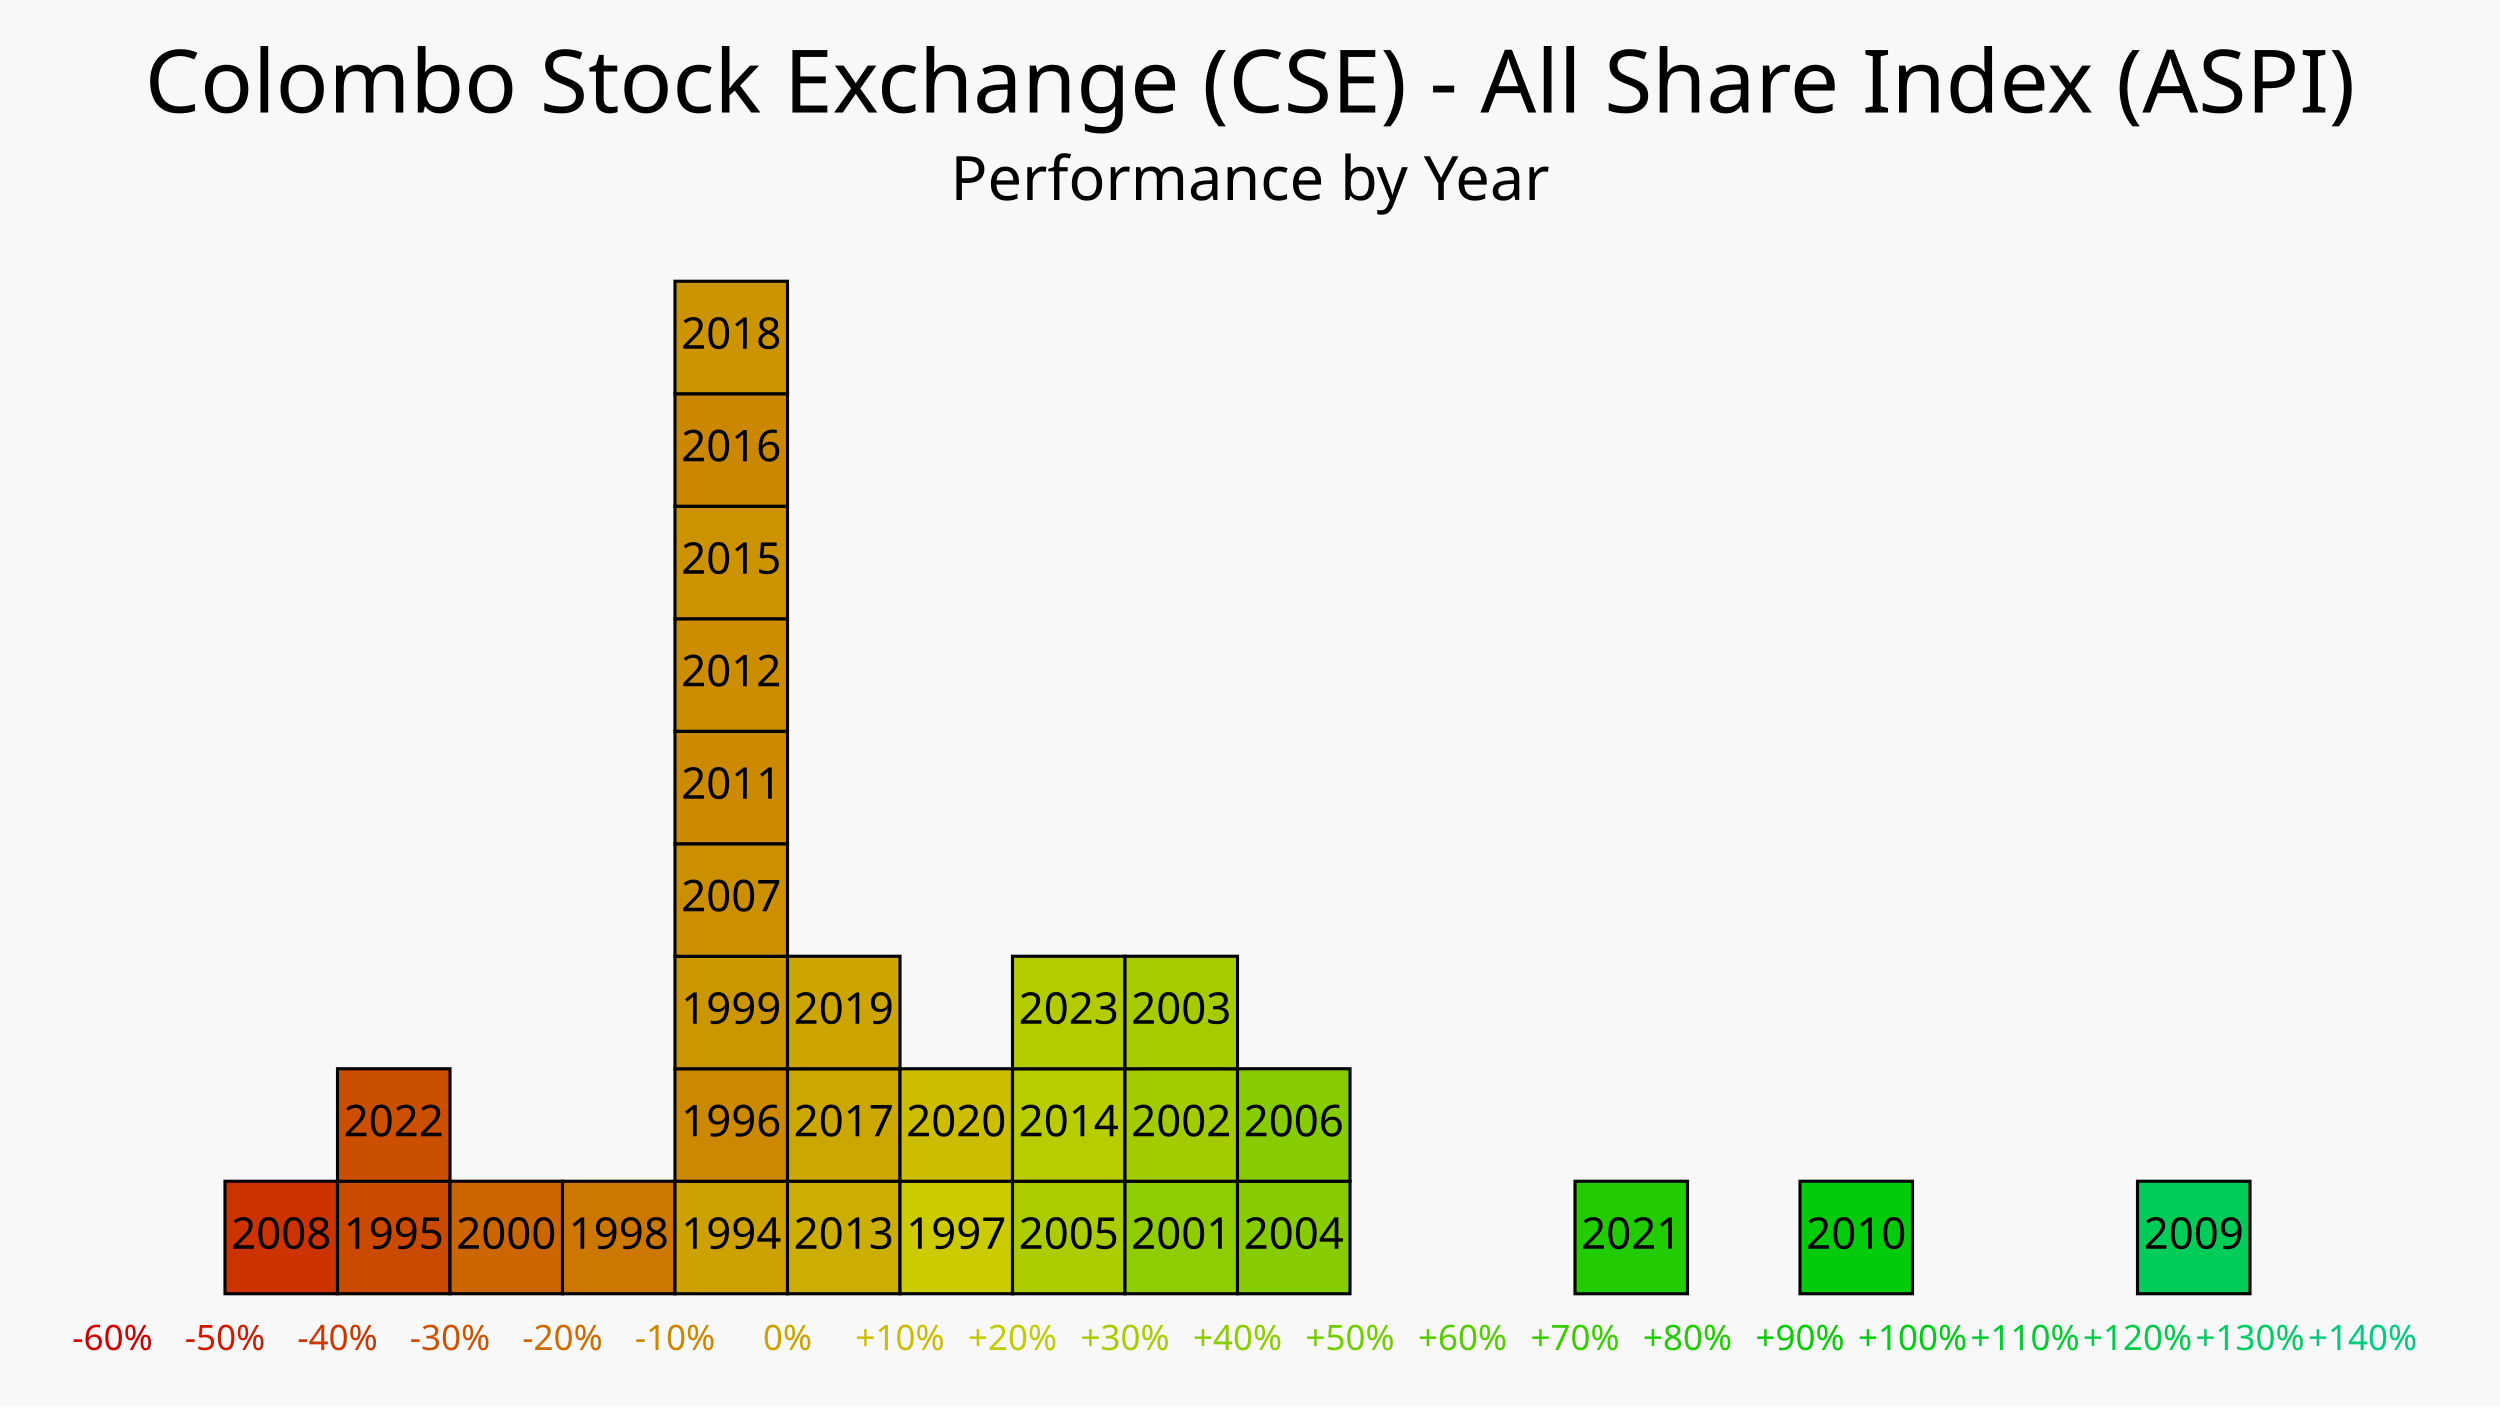
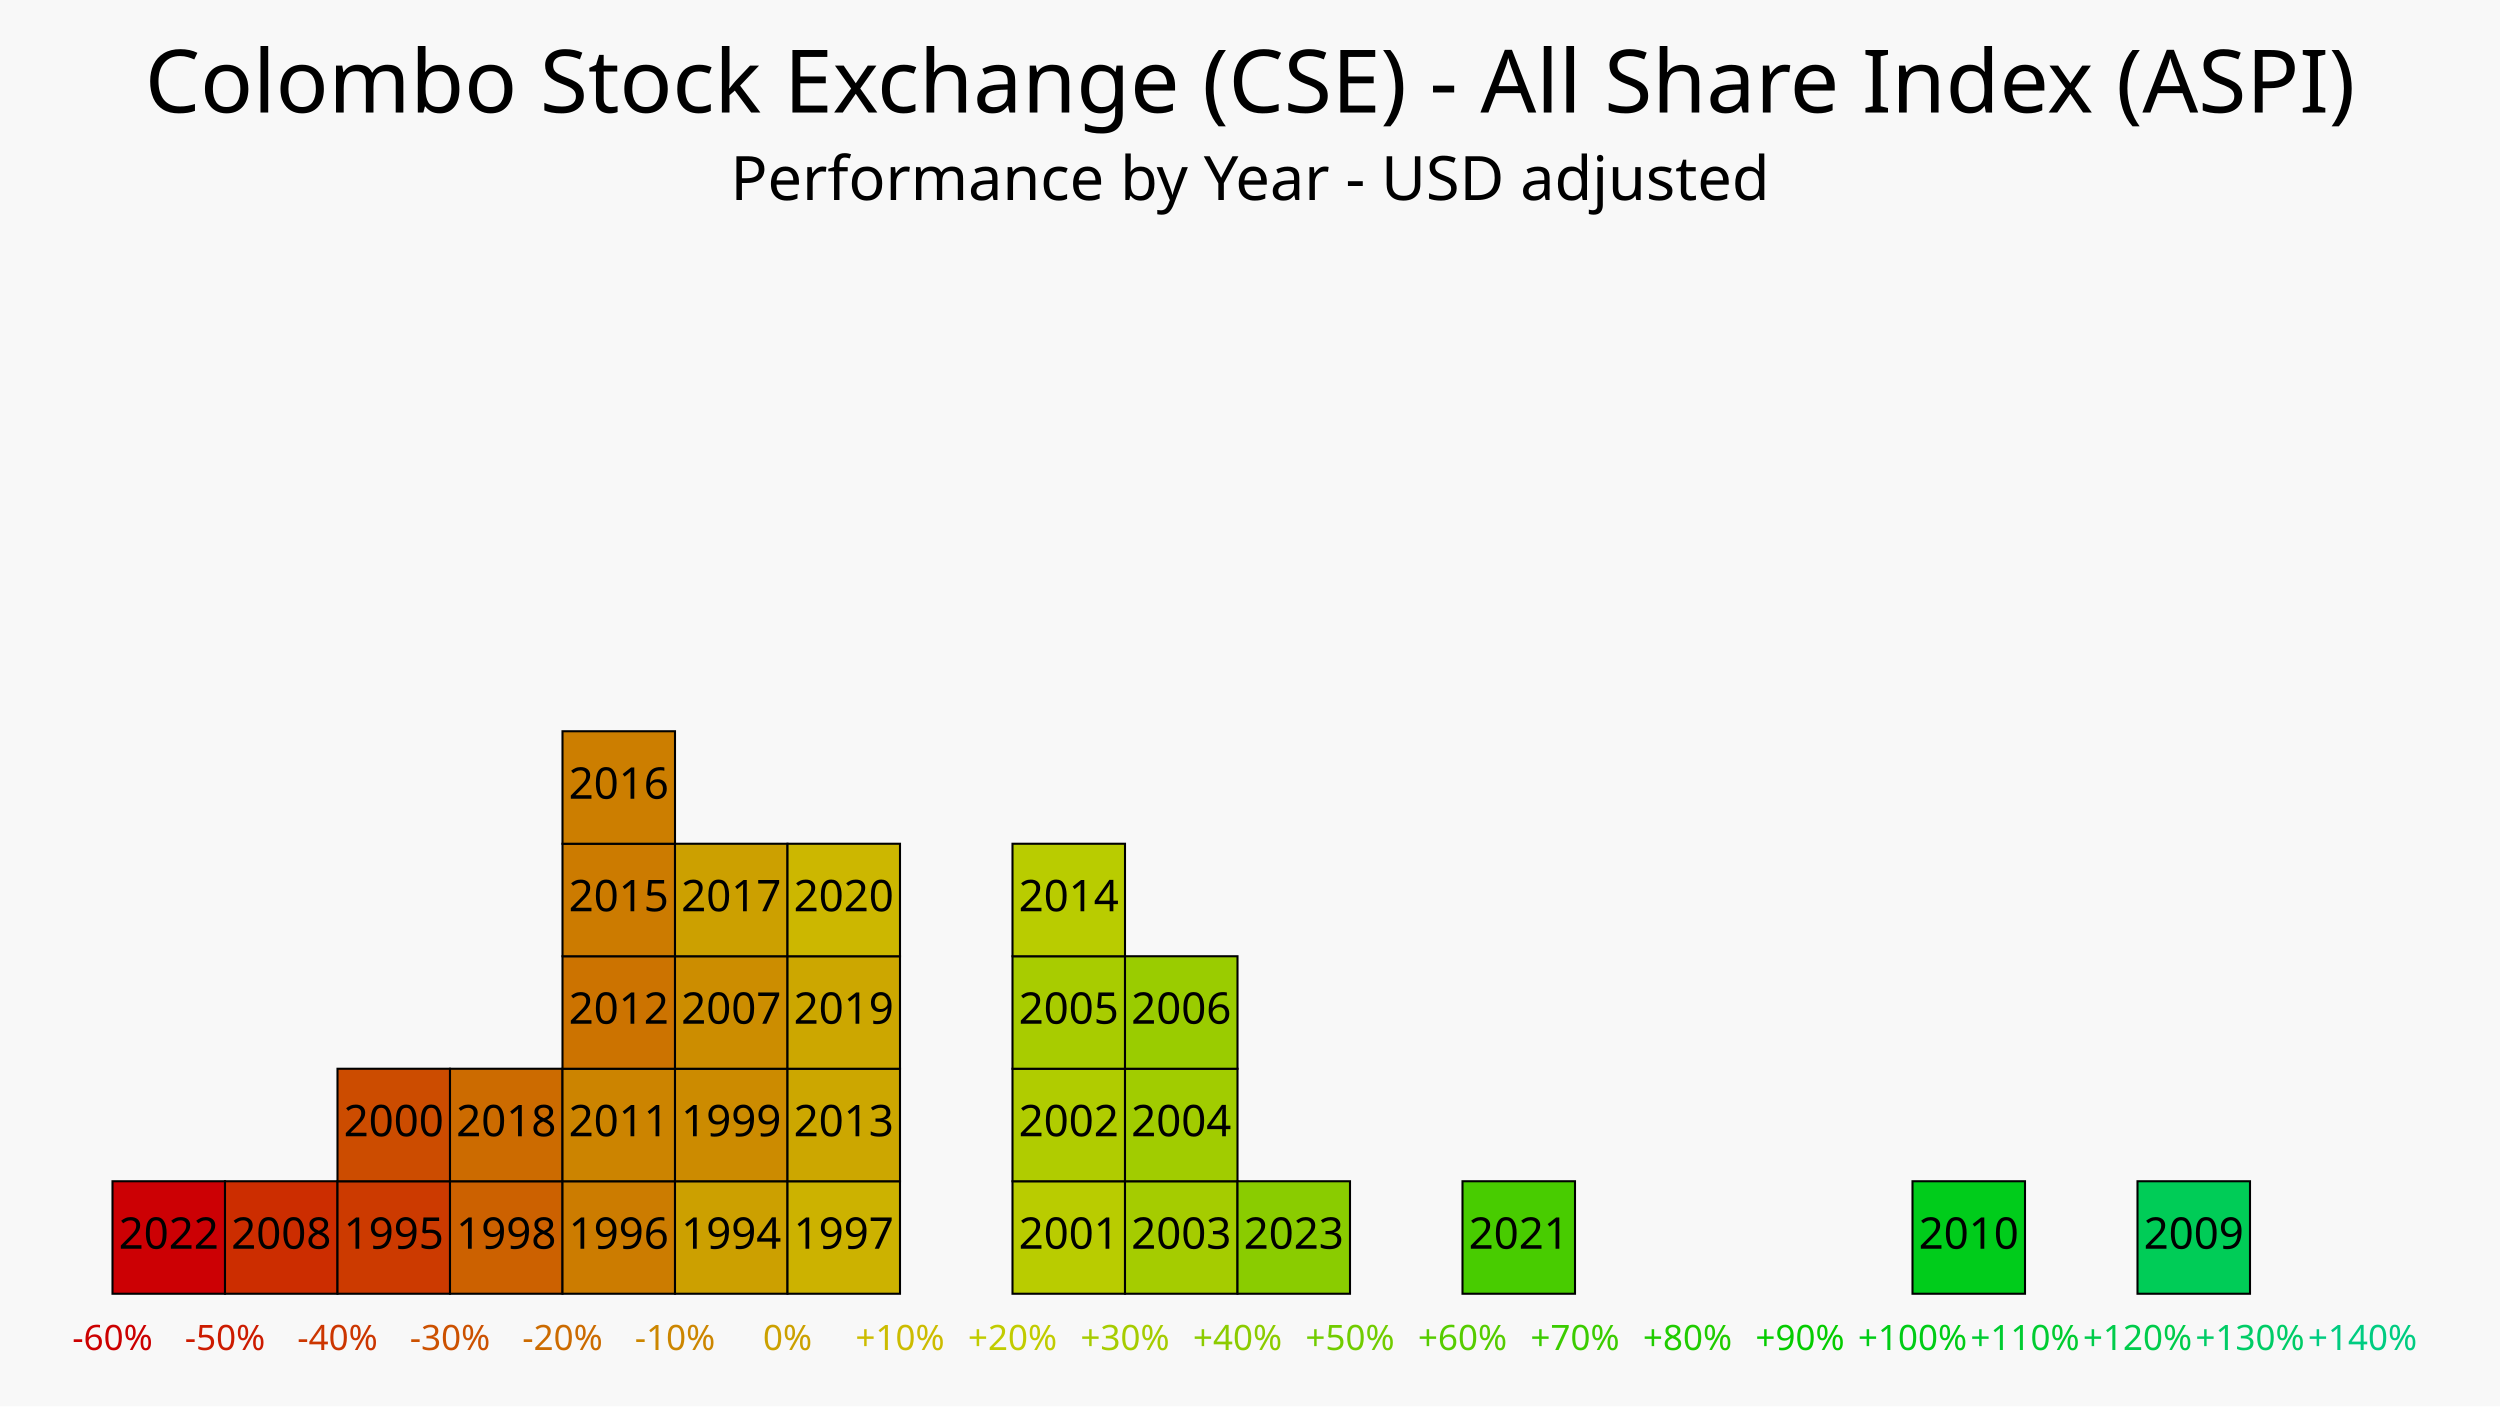
- <svg xmlns="http://www.w3.org/2000/svg" width="800" height="450">
-   <rect x="0" y="0" width="800" height="450" fill="#f8f8f8" />
-   <text x="36" y="432.0" fill="hsl(0.0,100%,40%)" text-anchor="middle" font-family="P22 Johnston Underground" font-size="11.2">-60%</text>
+ <svg xmlns="http://www.w3.org/2000/svg" width="1200" height="675">
+   <rect x="0" y="0" width="1200" height="675" fill="#f8f8f8" />
  <g>
-     <rect x="72" y="378.0" width="36" height="36" fill="hsl(15.119,100%,40%)" stroke="#000" />
-     <text x="90.0" y="399.6" fill="#000" text-anchor="middle" font-family="P22 Johnston Underground" font-size="14">2008</text>
+     <rect x="54" y="567.0" width="54" height="54" fill="hsl(-1.287,100%,40%)" stroke="#000" />
+     <text x="81.0" y="599.4" fill="#000" text-anchor="middle" font-family="P22 Johnston Underground" font-size="21">2022</text>
  </g>
-   <text x="72" y="432.0" fill="hsl(7.895,100%,40%)" text-anchor="middle" font-family="P22 Johnston Underground" font-size="11.2">-50%</text>
+   <text x="54" y="648.0" fill="hsl(0.0,100%,40%)" text-anchor="middle" font-family="P22 Johnston Underground" font-size="16.8">-60%</text>
  <g>
-     <rect x="108" y="378.0" width="36" height="36" fill="hsl(21.335,100%,40%)" stroke="#000" />
-     <text x="126.0" y="399.6" fill="#000" text-anchor="middle" font-family="P22 Johnston Underground" font-size="14">1995</text>
+     <rect x="108" y="567.0" width="54" height="54" fill="hsl(13.313,100%,40%)" stroke="#000" />
+     <text x="135.0" y="599.4" fill="#000" text-anchor="middle" font-family="P22 Johnston Underground" font-size="21">2008</text>
+   </g>
+   <text x="108" y="648.0" fill="hsl(7.895,100%,40%)" text-anchor="middle" font-family="P22 Johnston Underground" font-size="16.8">-50%</text>
+   <g>
+     <rect x="162" y="567.0" width="54" height="54" fill="hsl(16.998,100%,40%)" stroke="#000" />
+     <text x="189.0" y="599.4" fill="#000" text-anchor="middle" font-family="P22 Johnston Underground" font-size="21">1995</text>
  </g>
  <g>
-     <rect x="108" y="342.0" width="36" height="36" fill="hsl(23.328,100%,40%)" stroke="#000" />
-     <text x="126.0" y="363.6" fill="#000" text-anchor="middle" font-family="P22 Johnston Underground" font-size="14">2022</text>
+     <rect x="162" y="513.0" width="54" height="54" fill="hsl(22.298,100%,40%)" stroke="#000" />
+     <text x="189.0" y="545.4" fill="#000" text-anchor="middle" font-family="P22 Johnston Underground" font-size="21">2000</text>
  </g>
-   <text x="108" y="432.0" fill="hsl(15.789,100%,40%)" text-anchor="middle" font-family="P22 Johnston Underground" font-size="11.2">-40%</text>
+   <text x="162" y="648.0" fill="hsl(15.789,100%,40%)" text-anchor="middle" font-family="P22 Johnston Underground" font-size="16.8">-40%</text>
  <g>
-     <rect x="144" y="378.0" width="36" height="36" fill="hsl(30.133,100%,40%)" stroke="#000" />
-     <text x="162.0" y="399.6" fill="#000" text-anchor="middle" font-family="P22 Johnston Underground" font-size="14">2000</text>
-   </g>
-   <text x="144" y="432.0" fill="hsl(23.684,100%,40%)" text-anchor="middle" font-family="P22 Johnston Underground" font-size="11.2">-30%</text>
-   <g>
-     <rect x="180" y="378.0" width="36" height="36" fill="hsl(35.053,100%,40%)" stroke="#000" />
-     <text x="198.0" y="399.6" fill="#000" text-anchor="middle" font-family="P22 Johnston Underground" font-size="14">1998</text>
-   </g>
-   <text x="180" y="432.0" fill="hsl(31.579,100%,40%)" text-anchor="middle" font-family="P22 Johnston Underground" font-size="11.2">-20%</text>
-   <g>
-     <rect x="216" y="378.0" width="36" height="36" fill="hsl(47.327,100%,40%)" stroke="#000" />
-     <text x="234.0" y="399.6" fill="#000" text-anchor="middle" font-family="P22 Johnston Underground" font-size="14">1994</text>
+     <rect x="216" y="567.0" width="54" height="54" fill="hsl(28.631,100%,40%)" stroke="#000" />
+     <text x="243.0" y="599.4" fill="#000" text-anchor="middle" font-family="P22 Johnston Underground" font-size="21">1998</text>
  </g>
  <g>
-     <rect x="216" y="342.0" width="36" height="36" fill="hsl(40.253,100%,40%)" stroke="#000" />
-     <text x="234.0" y="363.6" fill="#000" text-anchor="middle" font-family="P22 Johnston Underground" font-size="14">1996</text>
+     <rect x="216" y="513.0" width="54" height="54" fill="hsl(31.414,100%,40%)" stroke="#000" />
+     <text x="243.0" y="545.4" fill="#000" text-anchor="middle" font-family="P22 Johnston Underground" font-size="21">2018</text>
+   </g>
+   <text x="216" y="648.0" fill="hsl(23.684,100%,40%)" text-anchor="middle" font-family="P22 Johnston Underground" font-size="16.8">-30%</text>
+   <g>
+     <rect x="270" y="567.0" width="54" height="54" fill="hsl(36.555,100%,40%)" stroke="#000" />
+     <text x="297.0" y="599.4" fill="#000" text-anchor="middle" font-family="P22 Johnston Underground" font-size="21">1996</text>
  </g>
  <g>
-     <rect x="216" y="306.0" width="36" height="36" fill="hsl(44.091,100%,40%)" stroke="#000" />
-     <text x="234.0" y="327.6" fill="#000" text-anchor="middle" font-family="P22 Johnston Underground" font-size="14">1999</text>
+     <rect x="270" y="513.0" width="54" height="54" fill="hsl(38.817,100%,40%)" stroke="#000" />
+     <text x="297.0" y="545.4" fill="#000" text-anchor="middle" font-family="P22 Johnston Underground" font-size="21">2011</text>
  </g>
  <g>
-     <rect x="216" y="270.0" width="36" height="36" fill="hsl(42.109,100%,40%)" stroke="#000" />
-     <text x="234.0" y="291.6" fill="#000" text-anchor="middle" font-family="P22 Johnston Underground" font-size="14">2007</text>
+     <rect x="270" y="459.0" width="54" height="54" fill="hsl(33.835,100%,40%)" stroke="#000" />
+     <text x="297.0" y="491.4" fill="#000" text-anchor="middle" font-family="P22 Johnston Underground" font-size="21">2012</text>
  </g>
  <g>
-     <rect x="216" y="234.0" width="36" height="36" fill="hsl(40.689,100%,40%)" stroke="#000" />
-     <text x="234.0" y="255.6" fill="#000" text-anchor="middle" font-family="P22 Johnston Underground" font-size="14">2011</text>
+     <rect x="270" y="405.0" width="54" height="54" fill="hsl(36.287,100%,40%)" stroke="#000" />
+     <text x="297.0" y="437.4" fill="#000" text-anchor="middle" font-family="P22 Johnston Underground" font-size="21">2015</text>
  </g>
  <g>
-     <rect x="216" y="198.0" width="36" height="36" fill="hsl(41.76,100%,40%)" stroke="#000" />
-     <text x="234.0" y="219.6" fill="#000" text-anchor="middle" font-family="P22 Johnston Underground" font-size="14">2012</text>
+     <rect x="270" y="351.0" width="54" height="54" fill="hsl(37.111,100%,40%)" stroke="#000" />
+     <text x="297.0" y="383.4" fill="#000" text-anchor="middle" font-family="P22 Johnston Underground" font-size="21">2016</text>
+   </g>
+   <text x="270" y="648.0" fill="hsl(31.579,100%,40%)" text-anchor="middle" font-family="P22 Johnston Underground" font-size="16.8">-20%</text>
+   <g>
+     <rect x="324" y="567.0" width="54" height="54" fill="hsl(46.945,100%,40%)" stroke="#000" />
+     <text x="351.0" y="599.4" fill="#000" text-anchor="middle" font-family="P22 Johnston Underground" font-size="21">1994</text>
  </g>
  <g>
-     <rect x="216" y="162.0" width="36" height="36" fill="hsl(42.98,100%,40%)" stroke="#000" />
-     <text x="234.0" y="183.6" fill="#000" text-anchor="middle" font-family="P22 Johnston Underground" font-size="14">2015</text>
+     <rect x="324" y="513.0" width="54" height="54" fill="hsl(40.815,100%,40%)" stroke="#000" />
+     <text x="351.0" y="545.4" fill="#000" text-anchor="middle" font-family="P22 Johnston Underground" font-size="21">1999</text>
  </g>
  <g>
-     <rect x="216" y="126.0" width="36" height="36" fill="hsl(39.736,100%,40%)" stroke="#000" />
-     <text x="234.0" y="147.6" fill="#000" text-anchor="middle" font-family="P22 Johnston Underground" font-size="14">2016</text>
+     <rect x="324" y="459.0" width="54" height="54" fill="hsl(41.431,100%,40%)" stroke="#000" />
+     <text x="351.0" y="491.4" fill="#000" text-anchor="middle" font-family="P22 Johnston Underground" font-size="21">2007</text>
  </g>
  <g>
-     <rect x="216" y="90.0" width="36" height="36" fill="hsl(43.455,100%,40%)" stroke="#000" />
-     <text x="234.0" y="111.6" fill="#000" text-anchor="middle" font-family="P22 Johnston Underground" font-size="14">2018</text>
+     <rect x="324" y="405.0" width="54" height="54" fill="hsl(47.196,100%,40%)" stroke="#000" />
+     <text x="351.0" y="437.4" fill="#000" text-anchor="middle" font-family="P22 Johnston Underground" font-size="21">2017</text>
  </g>
-   <text x="216" y="432.0" fill="hsl(39.474,100%,40%)" text-anchor="middle" font-family="P22 Johnston Underground" font-size="11.2">-10%</text>
+   <text x="324" y="648.0" fill="hsl(39.474,100%,40%)" text-anchor="middle" font-family="P22 Johnston Underground" font-size="16.8">-10%</text>
  <g>
-     <rect x="252" y="378.0" width="36" height="36" fill="hsl(51.143,100%,40%)" stroke="#000" />
-     <text x="270.0" y="399.6" fill="#000" text-anchor="middle" font-family="P22 Johnston Underground" font-size="14">2013</text>
+     <rect x="378" y="567.0" width="54" height="54" fill="hsl(52.367,100%,40%)" stroke="#000" />
+     <text x="405.0" y="599.4" fill="#000" text-anchor="middle" font-family="P22 Johnston Underground" font-size="21">1997</text>
  </g>
  <g>
-     <rect x="252" y="342.0" width="36" height="36" fill="hsl(49.169,100%,40%)" stroke="#000" />
-     <text x="270.0" y="363.6" fill="#000" text-anchor="middle" font-family="P22 Johnston Underground" font-size="14">2017</text>
+     <rect x="378" y="513.0" width="54" height="54" fill="hsl(49.151,100%,40%)" stroke="#000" />
+     <text x="405.0" y="545.4" fill="#000" text-anchor="middle" font-family="P22 Johnston Underground" font-size="21">2013</text>
  </g>
  <g>
-     <rect x="252" y="306.0" width="36" height="36" fill="hsl(48.385,100%,40%)" stroke="#000" />
-     <text x="270.0" y="327.6" fill="#000" text-anchor="middle" font-family="P22 Johnston Underground" font-size="14">2019</text>
-   </g>
-   <text x="252" y="432.0" fill="hsl(47.368,100%,40%)" text-anchor="middle" font-family="P22 Johnston Underground" font-size="11.2">0%</text>
-   <g>
-     <rect x="288" y="378.0" width="36" height="36" fill="hsl(59.795,100%,40%)" stroke="#000" />
-     <text x="306.0" y="399.6" fill="#000" text-anchor="middle" font-family="P22 Johnston Underground" font-size="14">1997</text>
+     <rect x="378" y="459.0" width="54" height="54" fill="hsl(49.079,100%,40%)" stroke="#000" />
+     <text x="405.0" y="491.4" fill="#000" text-anchor="middle" font-family="P22 Johnston Underground" font-size="21">2019</text>
  </g>
  <g>
-     <rect x="288" y="342.0" width="36" height="36" fill="hsl(55.602,100%,40%)" stroke="#000" />
-     <text x="306.0" y="363.6" fill="#000" text-anchor="middle" font-family="P22 Johnston Underground" font-size="14">2020</text>
+     <rect x="378" y="405.0" width="54" height="54" fill="hsl(53.929,100%,40%)" stroke="#000" />
+     <text x="405.0" y="437.4" fill="#000" text-anchor="middle" font-family="P22 Johnston Underground" font-size="21">2020</text>
  </g>
-   <text x="288" y="432.0" fill="hsl(55.263,100%,40%)" text-anchor="middle" font-family="P22 Johnston Underground" font-size="11.2">+10%</text>
+   <text x="378" y="648.0" fill="hsl(47.368,100%,40%)" text-anchor="middle" font-family="P22 Johnston Underground" font-size="16.8">0%</text>
+   <text x="432" y="648.0" fill="hsl(55.263,100%,40%)" text-anchor="middle" font-family="P22 Johnston Underground" font-size="16.8">+10%</text>
  <g>
-     <rect x="324" y="378.0" width="36" height="36" fill="hsl(69.127,100%,40%)" stroke="#000" />
-     <text x="342.0" y="399.6" fill="#000" text-anchor="middle" font-family="P22 Johnston Underground" font-size="14">2005</text>
+     <rect x="486" y="567.0" width="54" height="54" fill="hsl(65.636,100%,40%)" stroke="#000" />
+     <text x="513.0" y="599.4" fill="#000" text-anchor="middle" font-family="P22 Johnston Underground" font-size="21">2001</text>
  </g>
  <g>
-     <rect x="324" y="342.0" width="36" height="36" fill="hsl(65.865,100%,40%)" stroke="#000" />
-     <text x="342.0" y="363.6" fill="#000" text-anchor="middle" font-family="P22 Johnston Underground" font-size="14">2014</text>
+     <rect x="486" y="513.0" width="54" height="54" fill="hsl(68.125,100%,40%)" stroke="#000" />
+     <text x="513.0" y="545.4" fill="#000" text-anchor="middle" font-family="P22 Johnston Underground" font-size="21">2002</text>
  </g>
  <g>
-     <rect x="324" y="306.0" width="36" height="36" fill="hsl(67.497,100%,40%)" stroke="#000" />
-     <text x="342.0" y="327.6" fill="#000" text-anchor="middle" font-family="P22 Johnston Underground" font-size="14">2023</text>
-   </g>
-   <text x="324" y="432.0" fill="hsl(63.158,100%,40%)" text-anchor="middle" font-family="P22 Johnston Underground" font-size="11.2">+20%</text>
-   <g>
-     <rect x="360" y="378.0" width="36" height="36" fill="hsl(77.943,100%,40%)" stroke="#000" />
-     <text x="378.0" y="399.6" fill="#000" text-anchor="middle" font-family="P22 Johnston Underground" font-size="14">2001</text>
+     <rect x="486" y="459.0" width="54" height="54" fill="hsl(70.474,100%,40%)" stroke="#000" />
+     <text x="513.0" y="491.4" fill="#000" text-anchor="middle" font-family="P22 Johnston Underground" font-size="21">2005</text>
  </g>
  <g>
-     <rect x="360" y="342.0" width="36" height="36" fill="hsl(71.984,100%,40%)" stroke="#000" />
-     <text x="378.0" y="363.6" fill="#000" text-anchor="middle" font-family="P22 Johnston Underground" font-size="14">2002</text>
+     <rect x="486" y="405.0" width="54" height="54" fill="hsl(65.512,100%,40%)" stroke="#000" />
+     <text x="513.0" y="437.4" fill="#000" text-anchor="middle" font-family="P22 Johnston Underground" font-size="21">2014</text>
+   </g>
+   <text x="486" y="648.0" fill="hsl(63.158,100%,40%)" text-anchor="middle" font-family="P22 Johnston Underground" font-size="16.8">+20%</text>
+   <g>
+     <rect x="540" y="567.0" width="54" height="54" fill="hsl(71.367,100%,40%)" stroke="#000" />
+     <text x="567.0" y="599.4" fill="#000" text-anchor="middle" font-family="P22 Johnston Underground" font-size="21">2003</text>
  </g>
  <g>
-     <rect x="360" y="306.0" width="36" height="36" fill="hsl(71.313,100%,40%)" stroke="#000" />
-     <text x="378.0" y="327.6" fill="#000" text-anchor="middle" font-family="P22 Johnston Underground" font-size="14">2003</text>
-   </g>
-   <text x="360" y="432.0" fill="hsl(71.053,100%,40%)" text-anchor="middle" font-family="P22 Johnston Underground" font-size="11.2">+30%</text>
-   <g>
-     <rect x="396" y="378.0" width="36" height="36" fill="hsl(80.429,100%,40%)" stroke="#000" />
-     <text x="414.0" y="399.6" fill="#000" text-anchor="middle" font-family="P22 Johnston Underground" font-size="14">2004</text>
+     <rect x="540" y="513.0" width="54" height="54" fill="hsl(72.63,100%,40%)" stroke="#000" />
+     <text x="567.0" y="545.4" fill="#000" text-anchor="middle" font-family="P22 Johnston Underground" font-size="21">2004</text>
  </g>
  <g>
-     <rect x="396" y="342.0" width="36" height="36" fill="hsl(80.231,100%,40%)" stroke="#000" />
-     <text x="414.0" y="363.6" fill="#000" text-anchor="middle" font-family="P22 Johnston Underground" font-size="14">2006</text>
+     <rect x="540" y="459.0" width="54" height="54" fill="hsl(74.67,100%,40%)" stroke="#000" />
+     <text x="567.0" y="491.4" fill="#000" text-anchor="middle" font-family="P22 Johnston Underground" font-size="21">2006</text>
  </g>
-   <text x="396" y="432.0" fill="hsl(78.947,100%,40%)" text-anchor="middle" font-family="P22 Johnston Underground" font-size="11.2">+40%</text>
-   <text x="432" y="432.0" fill="hsl(86.842,100%,40%)" text-anchor="middle" font-family="P22 Johnston Underground" font-size="11.2">+50%</text>
-   <text x="468" y="432.0" fill="hsl(94.737,100%,40%)" text-anchor="middle" font-family="P22 Johnston Underground" font-size="11.2">+60%</text>
+   <text x="540" y="648.0" fill="hsl(71.053,100%,40%)" text-anchor="middle" font-family="P22 Johnston Underground" font-size="16.8">+30%</text>
  <g>
-     <rect x="504" y="378.0" width="36" height="36" fill="hsl(110.414,100%,40%)" stroke="#000" />
-     <text x="522.0" y="399.6" fill="#000" text-anchor="middle" font-family="P22 Johnston Underground" font-size="14">2021</text>
+     <rect x="594" y="567.0" width="54" height="54" fill="hsl(79.491,100%,40%)" stroke="#000" />
+     <text x="621.0" y="599.4" fill="#000" text-anchor="middle" font-family="P22 Johnston Underground" font-size="21">2023</text>
  </g>
-   <text x="504" y="432.0" fill="hsl(102.632,100%,40%)" text-anchor="middle" font-family="P22 Johnston Underground" font-size="11.2">+70%</text>
-   <text x="540" y="432.0" fill="hsl(110.526,100%,40%)" text-anchor="middle" font-family="P22 Johnston Underground" font-size="11.2">+80%</text>
+   <text x="594" y="648.0" fill="hsl(78.947,100%,40%)" text-anchor="middle" font-family="P22 Johnston Underground" font-size="16.8">+40%</text>
+   <text x="648" y="648.0" fill="hsl(86.842,100%,40%)" text-anchor="middle" font-family="P22 Johnston Underground" font-size="16.8">+50%</text>
  <g>
-     <rect x="576" y="378.0" width="36" height="36" fill="hsl(123.157,100%,40%)" stroke="#000" />
-     <text x="594.0" y="399.6" fill="#000" text-anchor="middle" font-family="P22 Johnston Underground" font-size="14">2010</text>
+     <rect x="702" y="567.0" width="54" height="54" fill="hsl(98.683,100%,40%)" stroke="#000" />
+     <text x="729.0" y="599.4" fill="#000" text-anchor="middle" font-family="P22 Johnston Underground" font-size="21">2021</text>
  </g>
-   <text x="576" y="432.0" fill="hsl(118.421,100%,40%)" text-anchor="middle" font-family="P22 Johnston Underground" font-size="11.2">+90%</text>
-   <text x="612" y="432.0" fill="hsl(126.316,100%,40%)" text-anchor="middle" font-family="P22 Johnston Underground" font-size="11.2">+100%</text>
-   <text x="648" y="432.0" fill="hsl(134.211,100%,40%)" text-anchor="middle" font-family="P22 Johnston Underground" font-size="11.2">+110%</text>
+   <text x="702" y="648.0" fill="hsl(94.737,100%,40%)" text-anchor="middle" font-family="P22 Johnston Underground" font-size="16.8">+60%</text>
+   <text x="756" y="648.0" fill="hsl(102.632,100%,40%)" text-anchor="middle" font-family="P22 Johnston Underground" font-size="16.8">+70%</text>
+   <text x="810" y="648.0" fill="hsl(110.526,100%,40%)" text-anchor="middle" font-family="P22 Johnston Underground" font-size="16.8">+80%</text>
+   <text x="864" y="648.0" fill="hsl(118.421,100%,40%)" text-anchor="middle" font-family="P22 Johnston Underground" font-size="16.8">+90%</text>
  <g>
-     <rect x="684" y="378.0" width="36" height="36" fill="hsl(146.25,100%,40%)" stroke="#000" />
-     <text x="702.0" y="399.6" fill="#000" text-anchor="middle" font-family="P22 Johnston Underground" font-size="14">2009</text>
+     <rect x="918" y="567.0" width="54" height="54" fill="hsl(128.046,100%,40%)" stroke="#000" />
+     <text x="945.0" y="599.4" fill="#000" text-anchor="middle" font-family="P22 Johnston Underground" font-size="21">2010</text>
  </g>
-   <text x="684" y="432.0" fill="hsl(142.105,100%,40%)" text-anchor="middle" font-family="P22 Johnston Underground" font-size="11.2">+120%</text>
-   <text x="720" y="432.0" fill="hsl(150,100%,40%)" text-anchor="middle" font-family="P22 Johnston Underground" font-size="11.2">+130%</text>
-   <text x="756" y="432.0" fill="hsl(157.895,100%,40%)" text-anchor="middle" font-family="P22 Johnston Underground" font-size="11.2">+140%</text>
+   <text x="918" y="648.0" fill="hsl(126.316,100%,40%)" text-anchor="middle" font-family="P22 Johnston Underground" font-size="16.8">+100%</text>
+   <text x="972" y="648.0" fill="hsl(134.211,100%,40%)" text-anchor="middle" font-family="P22 Johnston Underground" font-size="16.8">+110%</text>
  <g>
-     <text x="400.0" y="36" fill="#000" text-anchor="middle" font-family="P22 Johnston Underground" font-size="28">Colombo Stock Exchange (CSE) - All Share Index (ASPI)</text>
-     <text x="400.0" y="64" fill="#000" text-anchor="middle" font-family="P22 Johnston Underground" font-size="19.6">Performance by Year</text>
+     <rect x="1026" y="567.0" width="54" height="54" fill="hsl(145.706,100%,40%)" stroke="#000" />
+     <text x="1053.0" y="599.4" fill="#000" text-anchor="middle" font-family="P22 Johnston Underground" font-size="21">2009</text>
+   </g>
+   <text x="1026" y="648.0" fill="hsl(142.105,100%,40%)" text-anchor="middle" font-family="P22 Johnston Underground" font-size="16.8">+120%</text>
+   <text x="1080" y="648.0" fill="hsl(150,100%,40%)" text-anchor="middle" font-family="P22 Johnston Underground" font-size="16.8">+130%</text>
+   <text x="1134" y="648.0" fill="hsl(157.895,100%,40%)" text-anchor="middle" font-family="P22 Johnston Underground" font-size="16.8">+140%</text>
+   <g>
+     <text x="600.0" y="54" fill="#000" text-anchor="middle" font-family="P22 Johnston Underground" font-size="42">Colombo Stock Exchange (CSE) - All Share Index (ASPI)</text>
+     <text x="600.0" y="96" fill="#000" text-anchor="middle" font-family="P22 Johnston Underground" font-size="29.4">Performance by Year - USD adjusted</text>
  </g>
</svg>
